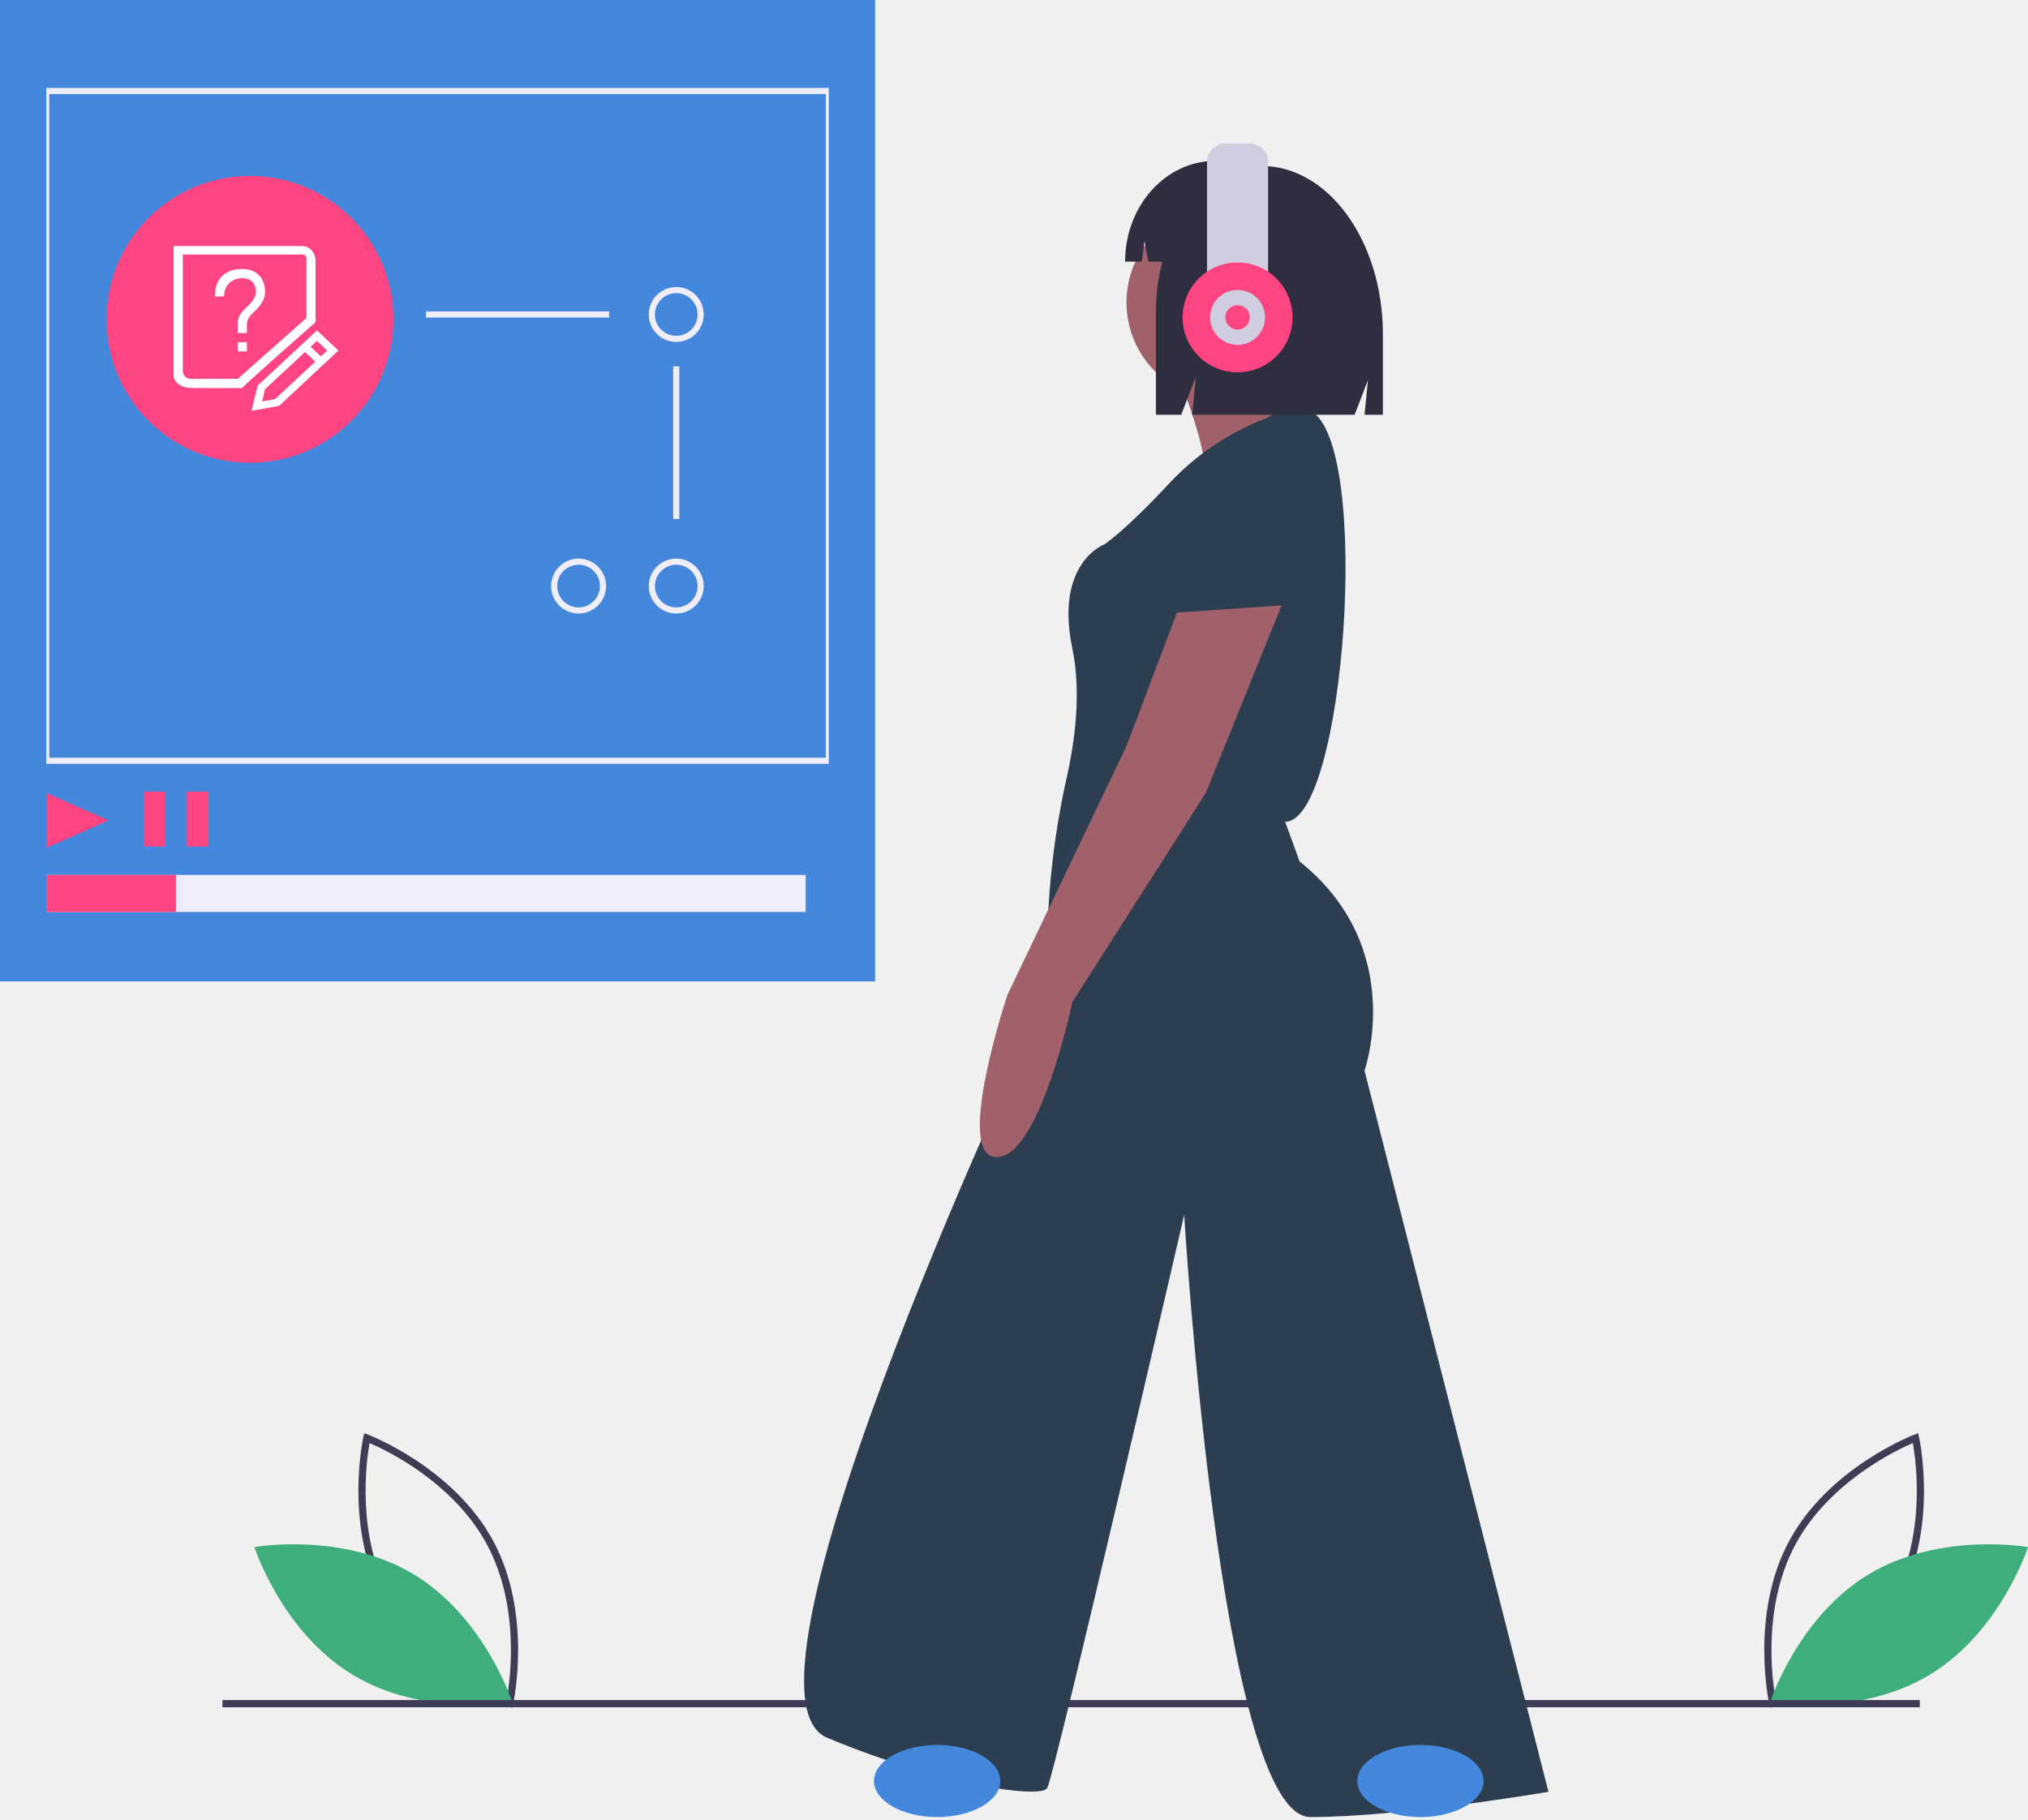
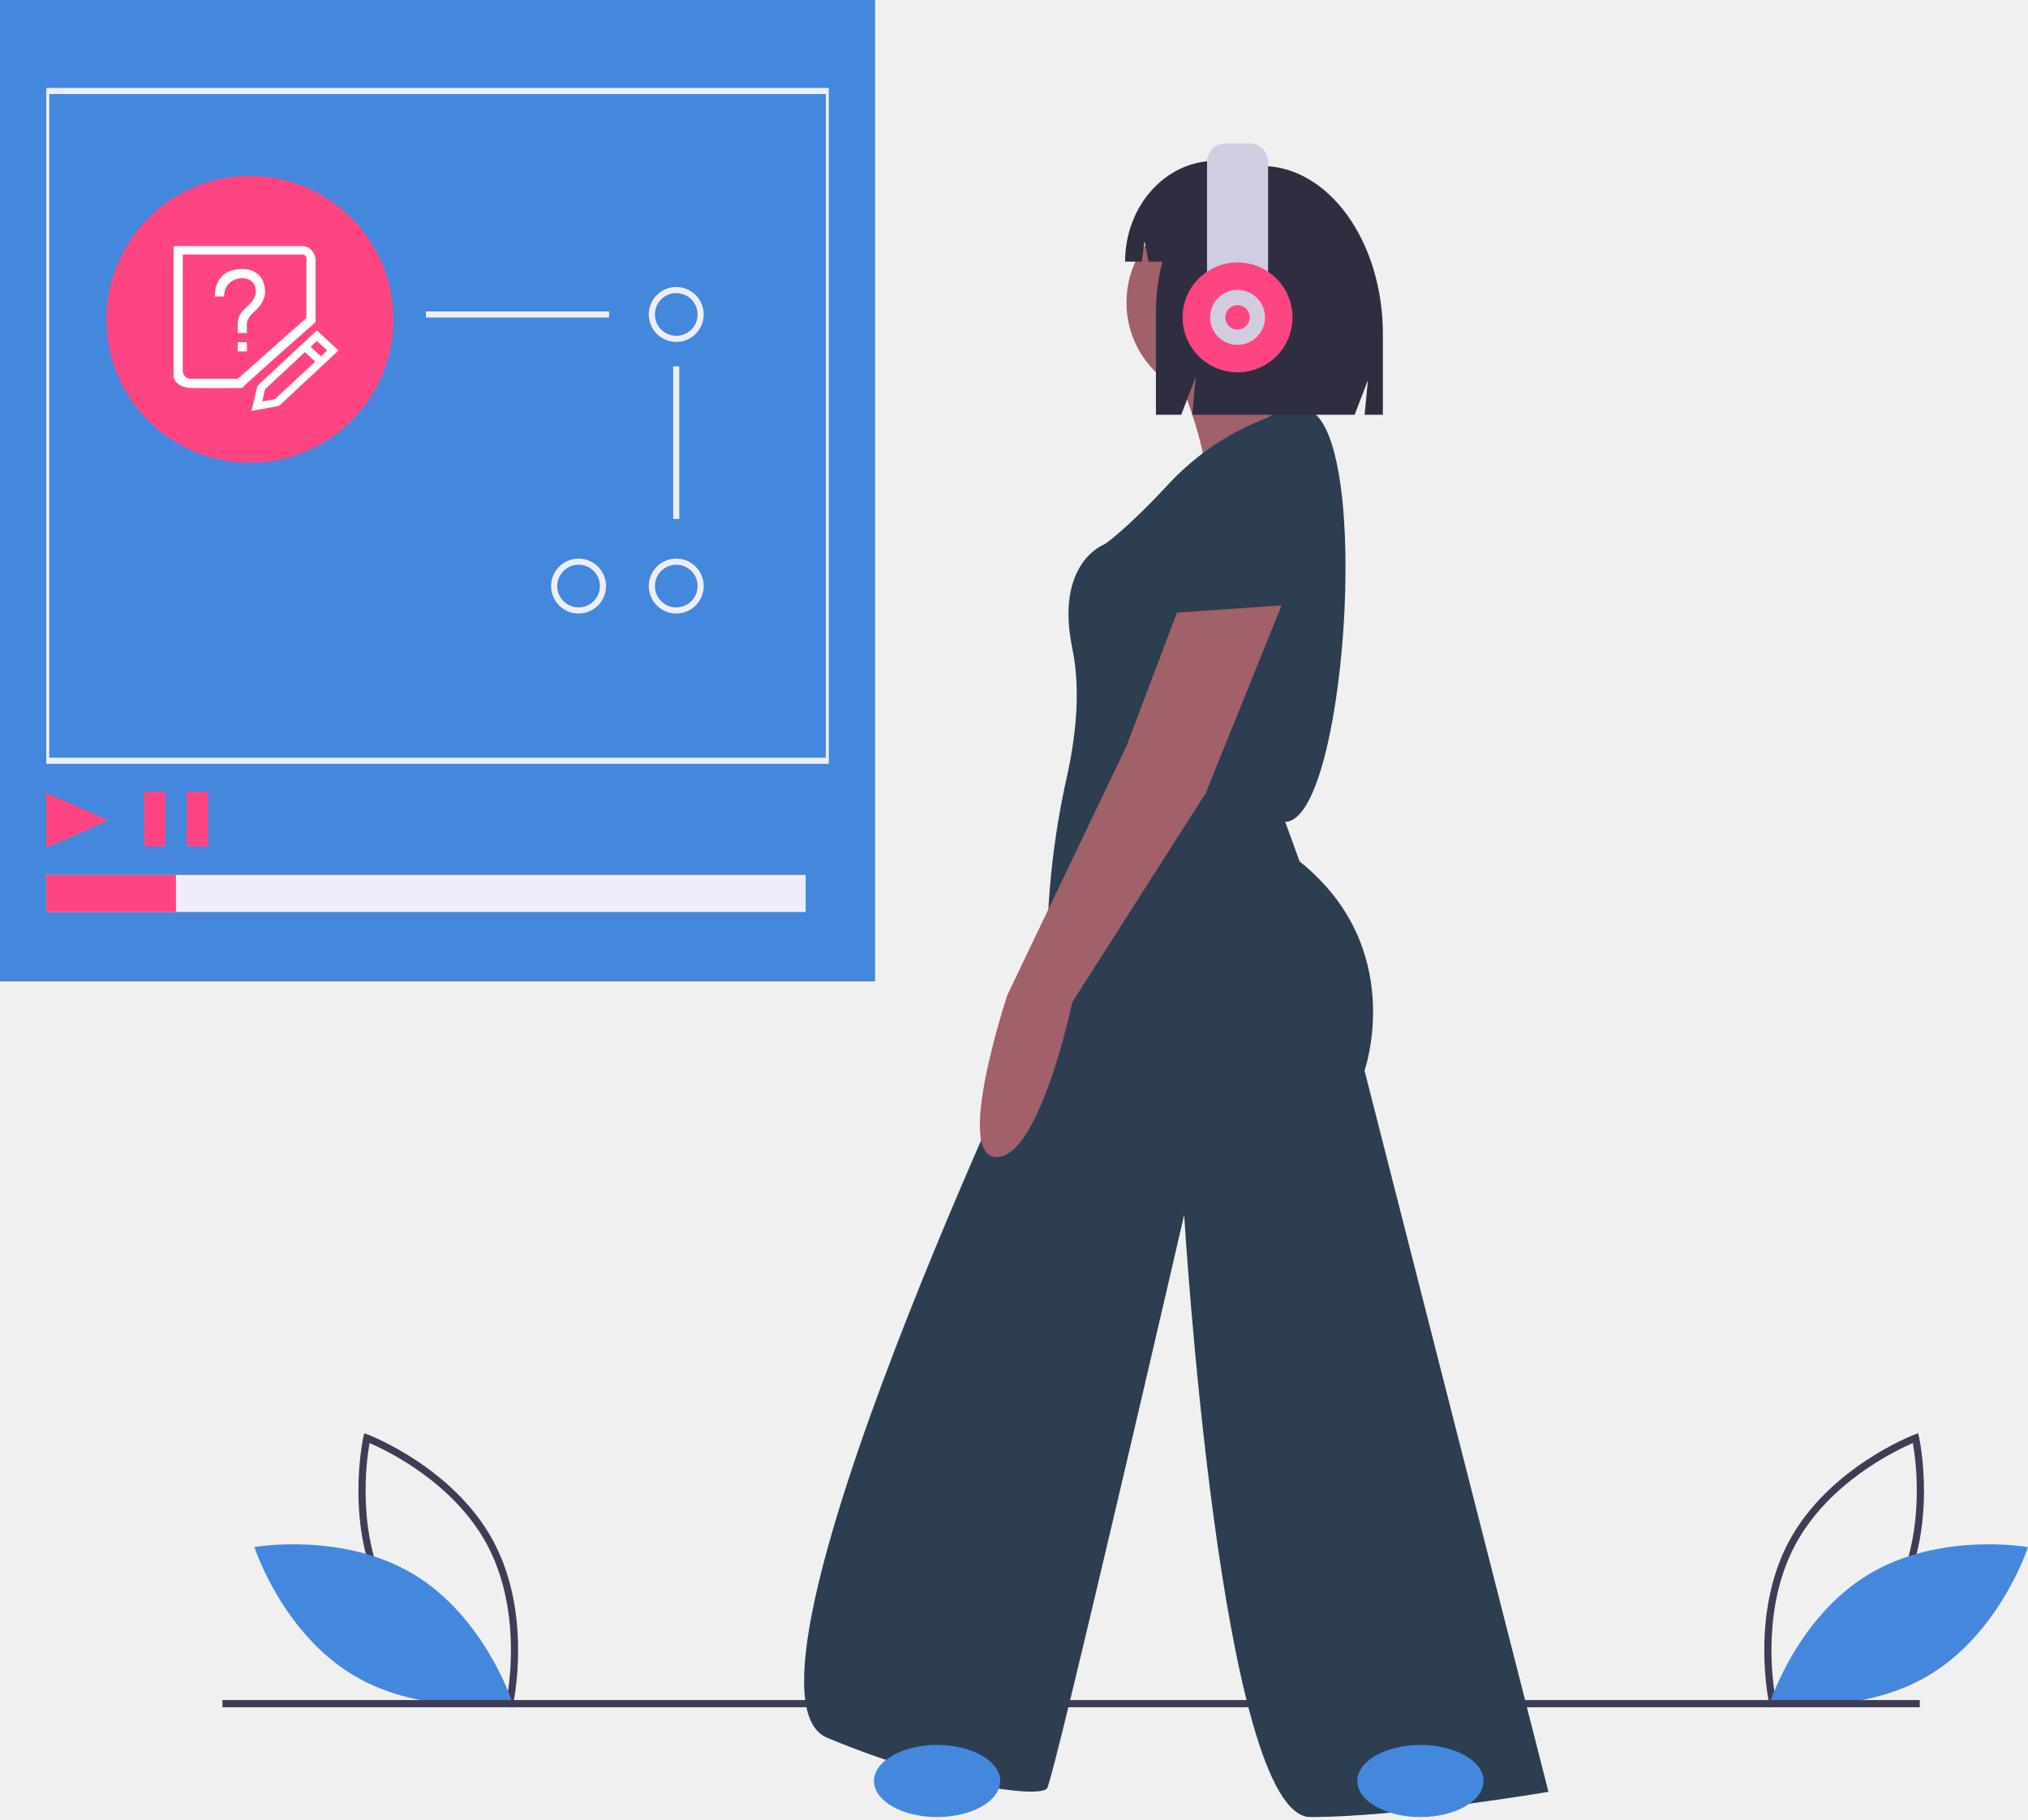
<svg xmlns="http://www.w3.org/2000/svg" width="438" height="393" viewBox="0 0 438 393" fill="none">
  <path d="M110.641 368.891L109.805 368.578C109.622 368.509 91.353 361.509 82.795 345.638C74.236 329.766 78.427 310.657 78.47 310.466L78.668 309.596L79.502 309.909C79.686 309.978 97.955 316.977 106.513 332.849C115.072 348.72 110.881 367.83 110.838 368.021L110.641 368.891ZM84.165 344.899C91.401 358.319 105.837 365.197 109.495 366.767C110.191 362.847 112.372 346.994 105.143 333.587C97.915 320.183 83.472 313.293 79.813 311.719C79.117 315.642 76.936 331.494 84.165 344.899V344.899Z" fill="#3F3D56" />
-   <path d="M89.335 340.071C104.715 349.324 110.638 367.703 110.638 367.703C110.638 367.703 91.625 371.08 76.246 361.827C60.866 352.574 54.942 334.195 54.942 334.195C54.942 334.195 73.955 330.818 89.335 340.071Z" fill="#3EAF7C" />
+   <path d="M89.335 340.071C104.715 349.324 110.638 367.703 110.638 367.703C110.638 367.703 91.625 371.08 76.246 361.827C60.866 352.574 54.942 334.195 54.942 334.195C54.942 334.195 73.955 330.818 89.335 340.071Z" fill="#4388DD" />
  <path d="M382.105 368.021C382.062 367.83 377.871 348.72 386.43 332.849C394.988 316.977 413.257 309.978 413.44 309.909L414.275 309.596L414.472 310.466C414.516 310.657 418.706 329.766 410.148 345.638C401.59 361.509 383.321 368.509 383.137 368.578L382.302 368.891L382.105 368.021ZM413.13 311.719C409.471 313.293 395.028 320.183 387.8 333.587C380.571 346.993 382.752 362.847 383.447 366.767C387.105 365.197 401.542 358.319 408.778 344.899C416.006 331.494 413.826 315.642 413.13 311.719Z" fill="#3F3D56" />
-   <path d="M403.608 340.071C388.228 349.324 382.305 367.703 382.305 367.703C382.305 367.703 401.317 371.08 416.697 361.827C432.077 352.574 438 334.195 438 334.195C438 334.195 418.988 330.818 403.608 340.071Z" fill="#3EAF7C" />
+   <path d="M403.608 340.071C388.228 349.324 382.305 367.703 382.305 367.703C382.305 367.703 401.317 371.08 416.697 361.827C432.077 352.574 438 334.195 438 334.195C438 334.195 418.988 330.818 403.608 340.071Z" fill="#4388DD" />
  <path d="M414.633 367.239H48.048V368.796H414.633V367.239Z" fill="#3F3D56" />
  <path d="M189 0H0V212H189V0Z" fill="#4388DD" />
  <path d="M174 189H10V197H174V189Z" fill="#EFEDF9" />
  <path d="M38 189H10V197H38V189Z" fill="#FF4581" />
  <path d="M10.017 183.158L10 171.288L23.438 177.204L10.017 183.158Z" fill="#FF4581" />
  <path d="M35.725 171H31.111V182.865H35.725V171Z" fill="#FF4581" />
  <path d="M44.955 171H40.34V182.865H44.955V171Z" fill="#FF4581" />
  <path d="M179 165H10V19H179V165ZM10.635 163.679H178.365V20.321H10.635V163.679Z" fill="#EFEDF9" />
  <path d="M53.982 99.965C71.093 99.965 84.965 86.093 84.965 68.982C84.965 51.871 71.093 38 53.982 38C36.871 38 23 51.871 23 68.982C23 86.093 36.871 99.965 53.982 99.965Z" fill="#FF4581" />
  <path d="M131.552 67.274H92V68.592H131.552V67.274Z" fill="#EFEDF9" />
  <path d="M146.054 73.865C144.881 73.865 143.734 73.517 142.758 72.865C141.783 72.213 141.022 71.287 140.573 70.203C140.124 69.119 140.007 67.926 140.236 66.775C140.464 65.624 141.03 64.567 141.859 63.738C142.689 62.908 143.746 62.343 144.897 62.114C146.047 61.885 147.24 62.003 148.324 62.452C149.408 62.901 150.335 63.661 150.987 64.637C151.639 65.612 151.986 66.759 151.986 67.932C151.986 69.506 151.361 71.015 150.249 72.127C149.136 73.24 147.627 73.865 146.054 73.865ZM146.054 63.318C145.141 63.318 144.249 63.589 143.491 64.096C142.732 64.603 142.14 65.324 141.791 66.167C141.442 67.01 141.351 67.938 141.529 68.833C141.707 69.728 142.146 70.55 142.791 71.195C143.437 71.84 144.259 72.28 145.154 72.458C146.049 72.636 146.977 72.545 147.82 72.195C148.663 71.846 149.384 71.255 149.891 70.496C150.398 69.737 150.668 68.845 150.668 67.932C150.668 66.709 150.182 65.535 149.317 64.67C148.451 63.804 147.278 63.318 146.054 63.318Z" fill="#EFEDF9" />
  <path d="M146.054 132.534C144.881 132.534 143.734 132.186 142.758 131.534C141.783 130.882 141.022 129.955 140.573 128.871C140.124 127.787 140.007 126.595 140.236 125.444C140.464 124.293 141.03 123.236 141.859 122.406C142.689 121.577 143.746 121.012 144.897 120.783C146.047 120.554 147.24 120.671 148.324 121.12C149.408 121.569 150.335 122.33 150.987 123.305C151.639 124.281 151.986 125.428 151.986 126.601C151.986 128.175 151.361 129.683 150.249 130.796C149.136 131.909 147.627 132.534 146.054 132.534ZM146.054 121.987C145.141 121.987 144.249 122.258 143.491 122.765C142.732 123.272 142.14 123.992 141.791 124.835C141.442 125.679 141.351 126.606 141.529 127.501C141.707 128.396 142.146 129.219 142.791 129.864C143.437 130.509 144.259 130.949 145.154 131.127C146.049 131.305 146.977 131.213 147.82 130.864C148.663 130.515 149.384 129.923 149.891 129.165C150.398 128.406 150.668 127.514 150.668 126.601C150.668 125.377 150.182 124.204 149.317 123.338C148.451 122.473 147.278 121.987 146.054 121.987Z" fill="#EFEDF9" />
  <path d="M124.96 132.534C123.786 132.534 122.639 132.186 121.664 131.534C120.688 130.882 119.928 129.955 119.479 128.871C119.03 127.787 118.912 126.595 119.141 125.444C119.37 124.293 119.935 123.236 120.765 122.406C121.594 121.577 122.651 121.012 123.802 120.783C124.953 120.554 126.146 120.671 127.23 121.12C128.314 121.569 129.24 122.33 129.892 123.305C130.544 124.281 130.892 125.428 130.892 126.601C130.892 128.175 130.267 129.683 129.154 130.796C128.042 131.909 126.533 132.534 124.96 132.534ZM124.96 121.987C124.047 121.987 123.155 122.258 122.396 122.765C121.637 123.272 121.046 123.992 120.697 124.835C120.347 125.679 120.256 126.606 120.434 127.501C120.612 128.396 121.052 129.219 121.697 129.864C122.342 130.509 123.164 130.949 124.059 131.127C124.954 131.305 125.882 131.213 126.725 130.864C127.568 130.515 128.289 129.923 128.796 129.165C129.303 128.406 129.574 127.514 129.574 126.601C129.574 125.377 129.088 124.204 128.222 123.338C127.357 122.473 126.183 121.987 124.96 121.987Z" fill="#EFEDF9" />
  <path d="M146.713 79.139H145.395V112.099H146.713V79.139Z" fill="#EFEDF9" />
  <path d="M270.556 94.162C270.556 94.162 259.651 92.605 254.198 112.858C248.745 133.112 247.187 134.67 247.187 134.67C247.187 134.67 279.125 139.344 279.904 137.786C280.683 136.228 286.915 98.836 270.556 94.162Z" fill="#2F2E41" />
  <path d="M264.324 86.373C275.94 86.373 285.357 76.956 285.357 65.34C285.357 53.724 275.94 44.307 264.324 44.307C252.708 44.307 243.292 53.724 243.292 65.34C243.292 76.956 252.708 86.373 264.324 86.373Z" fill="#A0616A" />
  <path d="M254.977 82.478C254.977 82.478 261.987 100.394 259.65 102.731C257.313 105.068 288.473 108.184 288.473 108.184C288.473 108.184 290.81 96.499 281.462 89.489C281.462 89.489 277.567 77.804 278.346 75.467C279.125 73.13 254.977 82.478 254.977 82.478Z" fill="#A0616A" />
  <path d="M273.672 90.267C265.687 93.283 258.494 98.078 252.639 104.289C243.292 114.416 238.618 117.532 238.618 117.532C238.618 117.532 227.712 121.427 231.607 140.122C233.554 149.47 232.191 159.987 230.341 168.166C227.515 180.859 226.111 193.828 226.154 206.832V214.905C226.154 214.905 154.487 365.249 178.636 375.376C202.784 385.503 224.596 388.619 226.154 386.282C227.712 383.945 255.755 262.423 255.755 262.423C255.755 262.423 263.545 392.513 283.02 392.513C302.494 392.513 334.433 387.061 334.433 387.061L294.705 231.264C294.705 231.264 304.052 204.778 280.683 186.083L277.567 177.514C290.49 177.52 296.398 95.727 283.02 88.709C283.02 88.709 279.904 86.373 273.672 90.267Z" fill="#2C3E50" />
  <path d="M254.197 132.333L243.292 161.155L217.585 214.905C217.585 214.905 205.9 249.959 215.248 249.959C224.596 249.959 231.607 216.463 231.607 216.463L260.429 171.282L276.788 130.775L254.197 132.333Z" fill="#A0616A" />
  <path d="M202.395 392.514C209.924 392.514 216.027 389.026 216.027 384.724C216.027 380.421 209.924 376.934 202.395 376.934C194.866 376.934 188.763 380.421 188.763 384.724C188.763 389.026 194.866 392.514 202.395 392.514Z" fill="#4388DD" />
  <path d="M306.779 392.514C314.308 392.514 320.411 389.026 320.411 384.724C320.411 380.421 314.308 376.934 306.779 376.934C299.25 376.934 293.146 380.421 293.146 384.724C293.146 389.026 299.25 392.514 306.779 392.514Z" fill="#4388DD" />
  <path d="M272.444 35.846H272.443C271.361 35.848 270.28 35.955 269.218 36.166C267.299 35.235 265.194 34.75 263.061 34.747H262.502C251.728 34.747 242.994 44.497 242.994 56.524V56.524H246.604L247.187 52.086L248.042 56.524H251.049C250.114 60.085 249.644 63.752 249.652 67.434V89.599H255.111L258.271 81.386L257.481 89.599H292.565L295.438 82.133L294.72 89.599H298.67V72.195C298.67 52.12 286.928 35.846 272.444 35.846Z" fill="#2F2E41" />
  <path d="M264.708 30.986H269.857C270.923 30.986 271.945 31.409 272.698 32.162C273.452 32.916 273.875 33.938 273.875 35.003V58.61C273.875 59.675 273.452 60.697 272.698 61.45C271.945 62.204 270.923 62.627 269.857 62.627H264.708C264.181 62.627 263.658 62.523 263.171 62.321C262.684 62.119 262.241 61.824 261.868 61.45C261.495 61.077 261.199 60.635 260.997 60.147C260.795 59.66 260.691 59.137 260.691 58.61V35.003C260.691 33.938 261.114 32.916 261.868 32.162C262.621 31.409 263.643 30.986 264.708 30.986Z" fill="#D0CDE1" />
  <path d="M267.283 80.426C273.836 80.426 279.149 75.113 279.149 68.56C279.149 62.007 273.836 56.694 267.283 56.694C260.73 56.694 255.417 62.007 255.417 68.56C255.417 75.113 260.73 80.426 267.283 80.426Z" fill="#FF4581" />
  <path d="M267.283 74.492C270.559 74.492 273.215 71.836 273.215 68.56C273.215 65.283 270.559 62.627 267.283 62.627C264.006 62.627 261.35 65.283 261.35 68.56C261.35 71.836 264.006 74.492 267.283 74.492Z" fill="#D0CDE1" />
  <path d="M267.283 71.197C268.739 71.197 269.919 70.016 269.919 68.56C269.919 67.104 268.739 65.923 267.283 65.923C265.826 65.923 264.646 67.104 264.646 68.56C264.646 70.016 265.826 71.197 267.283 71.197Z" fill="#FF4581" />
  <path d="M52.334 58.105C48.253 58.105 46.402 60.542 46.402 64.038H48.379C48.447 61.558 50.06 60.146 52.334 60.083C54.332 60.146 55.214 61.234 55.281 63.077C55.281 64.03 54.593 65.142 53.216 66.415C51.63 67.816 51.346 68.828 51.346 69.971V71.949H53.323V69.971C53.323 69.338 53.663 68.48 54.767 67.463C56.42 66 57.247 64.541 57.247 63.077C57.247 60.154 55.502 58.105 52.334 58.105ZM51.346 75.904H53.323V73.926H51.346V75.904ZM68.155 69.591V55.898C68.155 55.898 67.783 53.161 65.189 53.161C62.594 53.161 37.502 53.161 37.502 53.161V81.457C37.502 81.457 37.874 83.759 41.458 83.814C45.041 83.87 52.334 83.814 52.334 83.814C51.903 83.87 68.155 69.591 68.155 69.591ZM51.346 81.837C51.346 81.837 42.197 81.809 41.458 81.837C39.172 81.924 39.48 79.63 39.48 79.63V54.989C39.48 54.989 63.892 54.989 65.189 54.989C66.486 54.989 66.178 56.072 66.178 56.816V68.682L51.346 81.837ZM72.49 75.148L69.053 71.941L68.444 71.375L67.839 71.941L65.26 74.346L55.807 83.162L55.621 83.332L55.57 83.569L54.312 88.758L60.019 87.722L60.276 87.674L60.462 87.504L69.915 78.688L72.494 76.284L73.103 75.718L72.49 75.148ZM59.426 86.195L56.65 86.713L57.203 84.123L65.865 76.046L68.088 78.119L59.426 86.195ZM69.306 76.984L67.083 74.911L68.448 73.641L70.671 75.714L69.306 76.984Z" fill="white" />
</svg>
